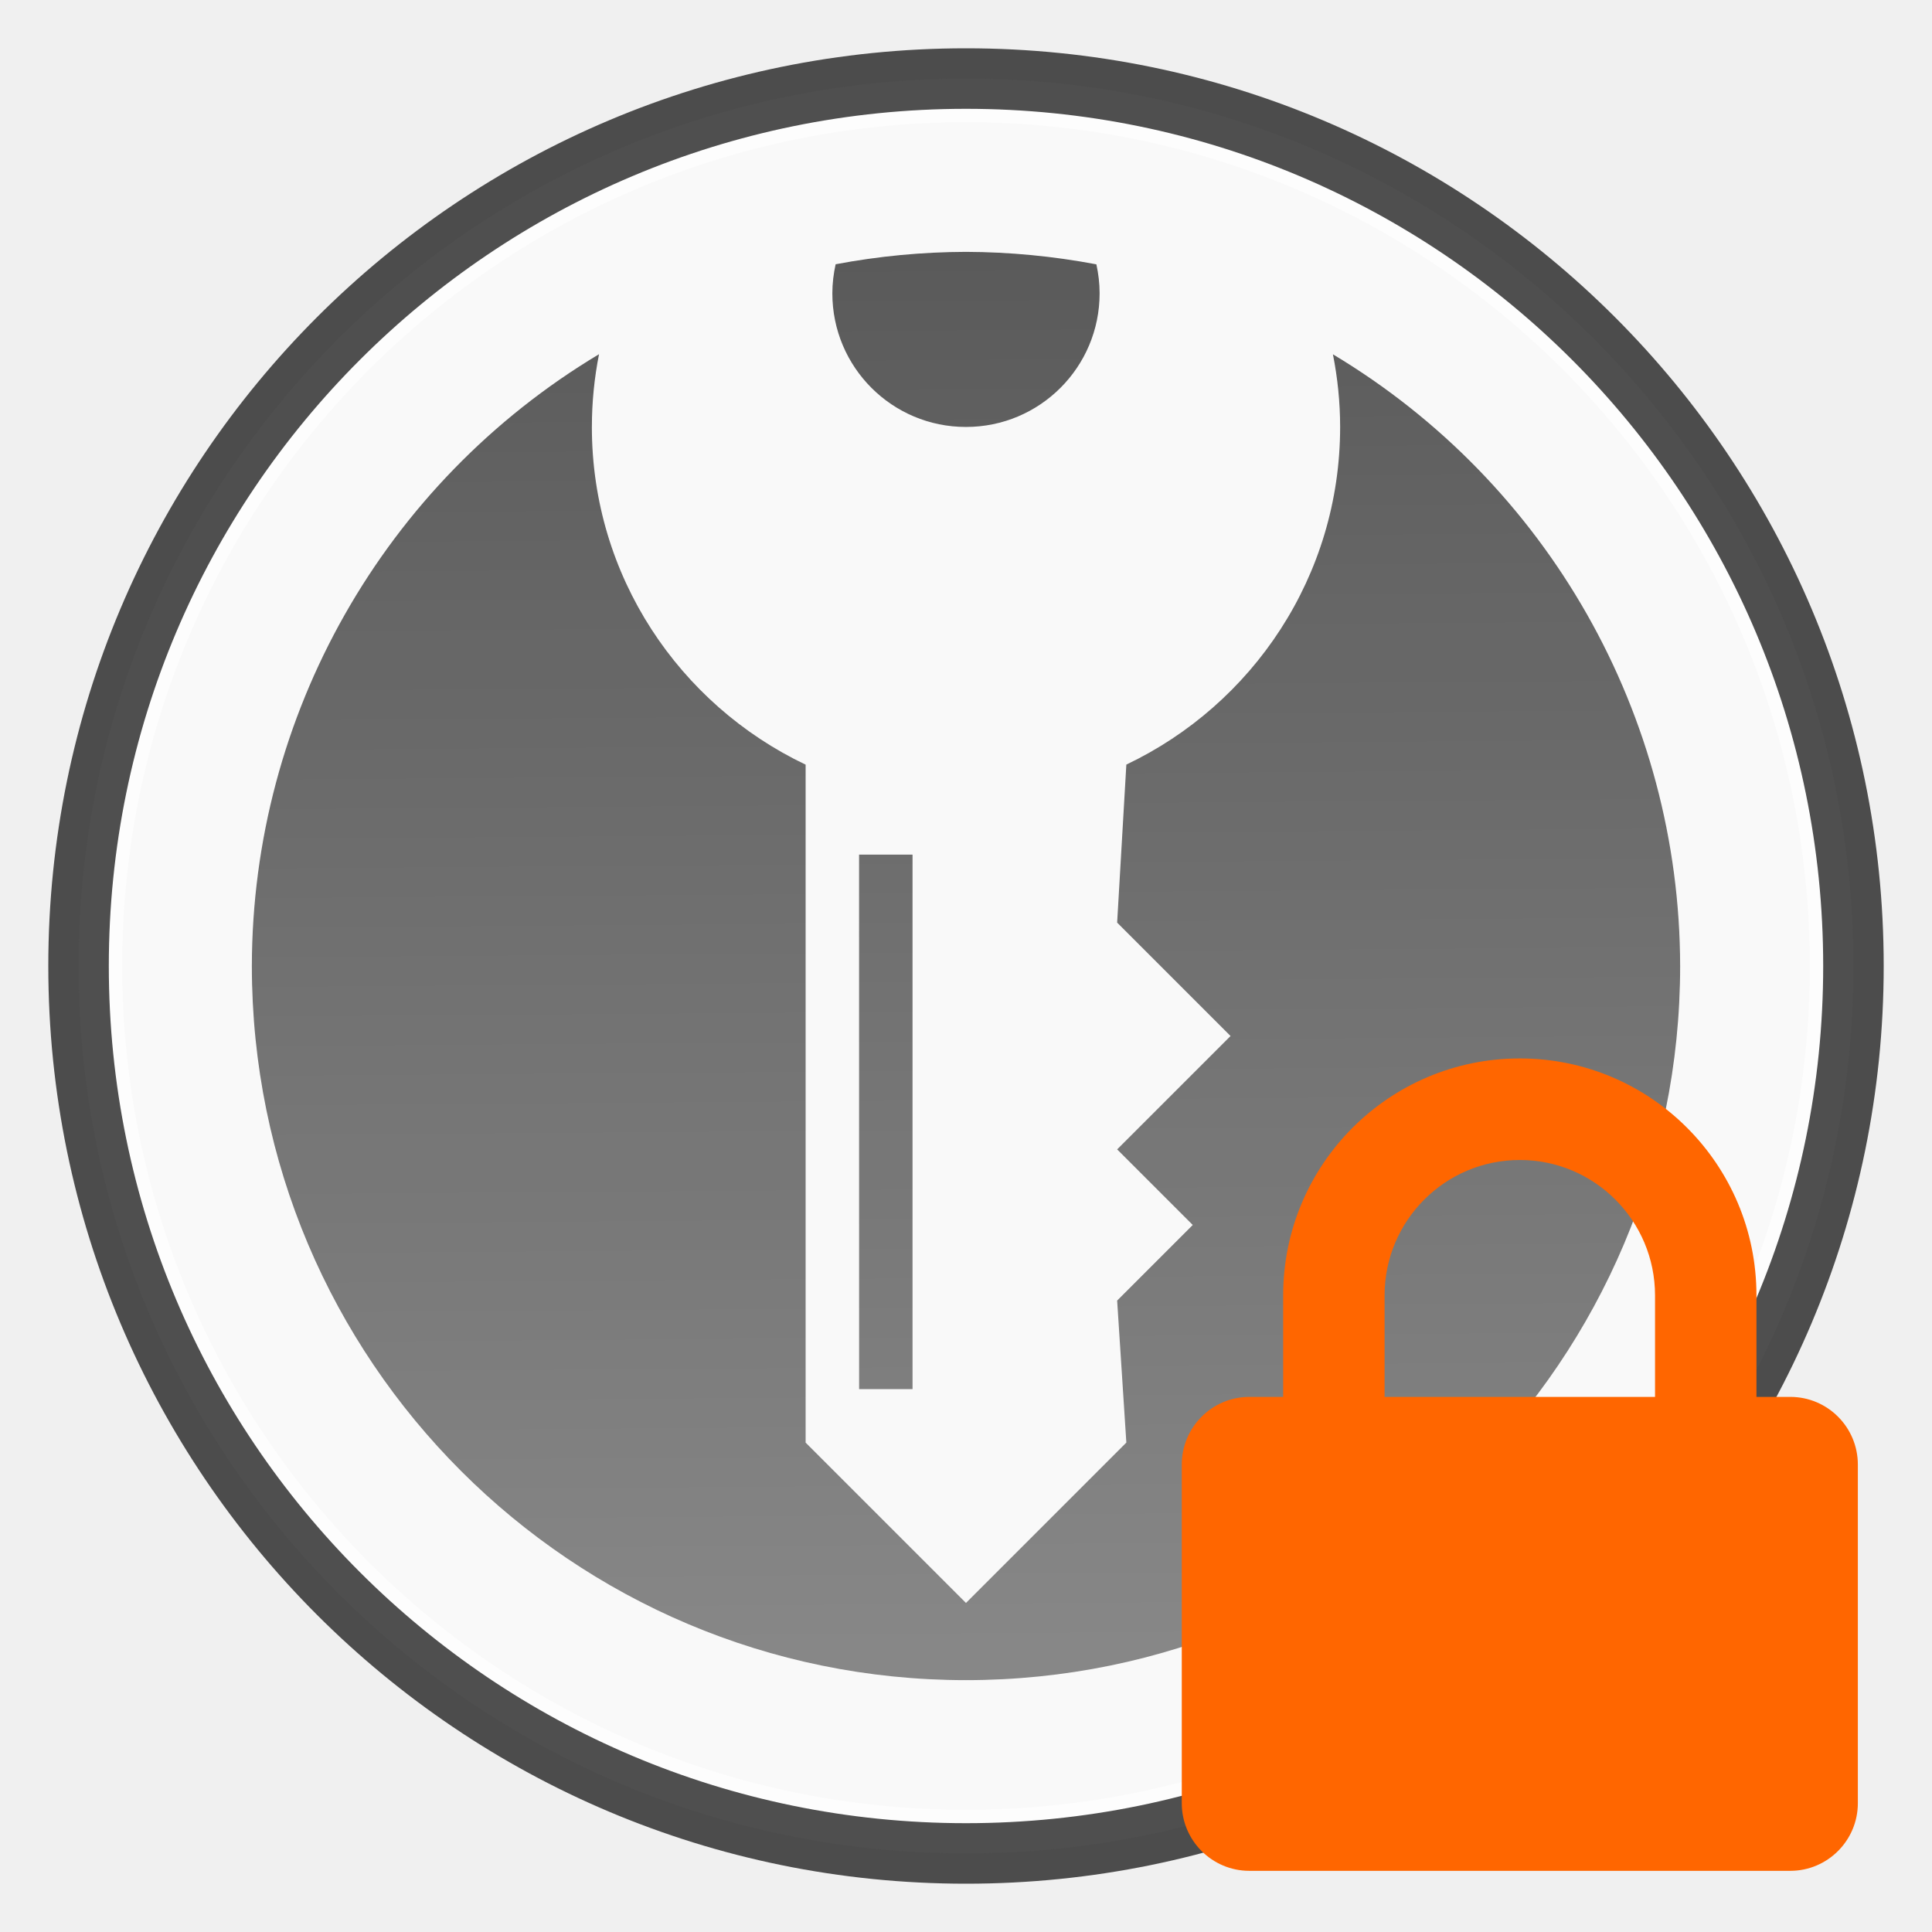
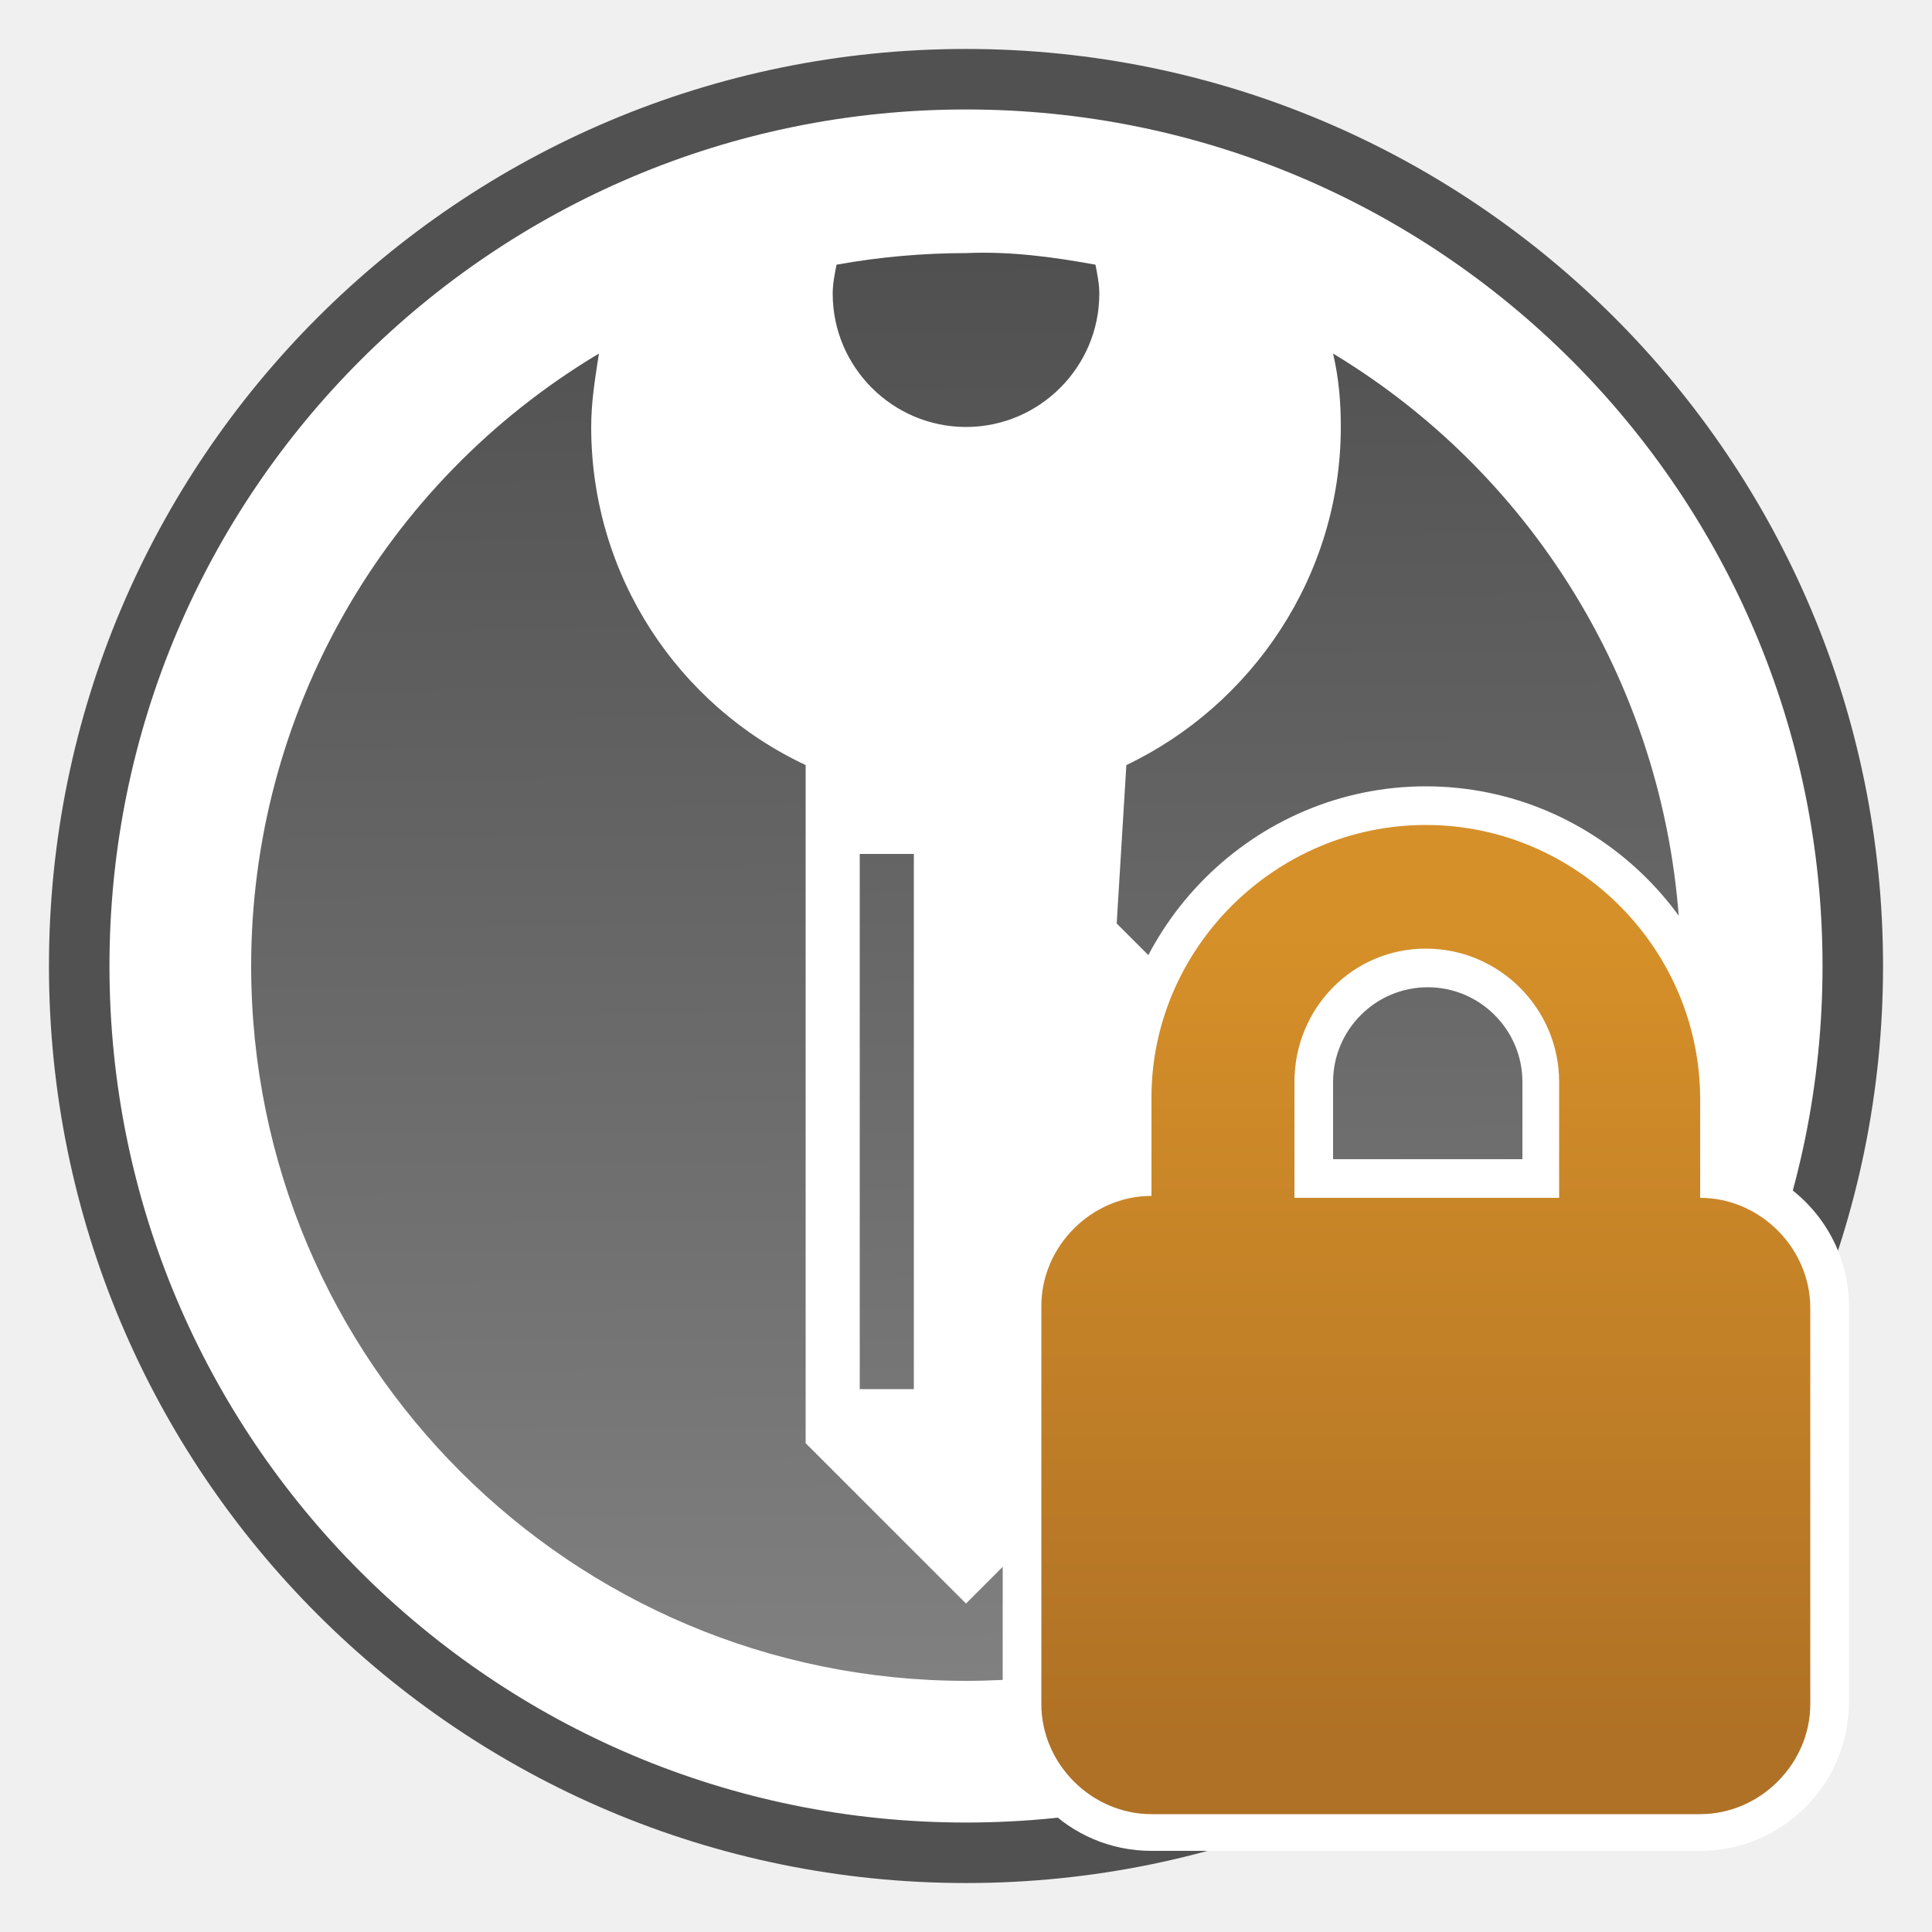
- <svg xmlns="http://www.w3.org/2000/svg" xmlns:ns1="http://www.openswatchbook.org/uri/2009/osb" xmlns:xlink="http://www.w3.org/1999/xlink" width="100" height="100" viewBox="0 0 100 100" id="svg2" version="1.1">
-   <defs id="defs4">
-     <linearGradient id="linearGradient5771" ns1:paint="solid">
-       <stop style="stop-color:#ff4300;stop-opacity:1;" offset="0" id="stop5773" />
-     </linearGradient>
-     <linearGradient id="linearGradient4321" ns1:paint="solid">
-       <stop style="stop-color:#000000;stop-opacity:1;" offset="0" id="stop4323" />
-     </linearGradient>
-     <linearGradient id="linearGradient4257">
-       <stop style="stop-color:#808080;stop-opacity:1" offset="0" id="stop4259" />
-       <stop style="stop-color:#4d4d4d;stop-opacity:1" offset="1" id="stop4261" />
-     </linearGradient>
-     <linearGradient id="linearGradient4153" ns1:paint="solid">
-       <stop style="stop-color:#b3b3b3;stop-opacity:1;" offset="0" id="stop4155" />
-     </linearGradient>
-     <linearGradient xlink:href="#linearGradient4257" id="linearGradient4263" x1="50.099" y1="86.831" x2="49.526" y2="8.677" gradientUnits="userSpaceOnUse" />
-   </defs>
-   <circle cy="50" cx="50" id="path5201" style="opacity:0.871;fill:#ffffff;fill-opacity:1;fill-rule:evenodd;stroke:#000000;stroke-width:3.132;stroke-linecap:round;stroke-linejoin:round;stroke-miterlimit:4;stroke-dasharray:none;stroke-opacity:0.784" r="45.934" />
-   <circle r="42.321" cy="50" cx="50" id="path3336" style="opacity:1;fill:none;fill-opacity:1;fill-rule:evenodd;stroke:none;stroke-width:1.5;stroke-linecap:round;stroke-linejoin:round;stroke-miterlimit:4;stroke-dasharray:none;stroke-opacity:1" />
-   <path id="path4264" d="M 50,6.324 A 43.676,43.676 0 0 0 6.324,50 43.676,43.676 0 0 0 50,93.676 43.676,43.676 0 0 0 93.676,50 43.676,43.676 0 0 0 50,6.324 Z m 0,6.711 c 2.264,0.008 4.523,0.225 6.748,0.646 0.107,0.484 0.168,0.984 0.168,1.5 0,3.823 -3.097,6.918 -6.918,6.916 -3.821,0.002 -6.916,-3.091 -6.916,-6.914 0,-0.518 0.062,-1.02 0.17,-1.506 C 45.477,13.258 47.736,13.042 50,13.035 Z m -18.994,5.299 c -0.241,1.219 -0.371,2.474 -0.371,3.764 0,7.72 4.528,14.368 11.064,17.48 l 0,35.09 8.299,8.299 8.301,-8.301 -0.477,-7.35 3.914,-3.912 -3.914,-3.912 5.871,-5.867 -5.871,-5.871 0.477,-8.178 c 6.538,-3.111 11.066,-9.759 11.066,-17.479 0,-1.287 -0.133,-2.541 -0.373,-3.758 C 80.125,25.007 86.947,37.024 86.965,50 86.964,70.415 70.415,86.964 50,86.965 29.585,86.964 13.036,70.415 13.035,50 13.051,37.022 19.872,25.003 31.006,18.334 Z m 13.459,25.898 2.768,0 0,27.666 -2.766,0 -0.002,-27.664 0,-0.002 z" style="opacity:1;fill:#f9f9f9;fill-opacity:1;fill-rule:evenodd;stroke:none;stroke-width:2.5;stroke-linecap:round;stroke-linejoin:round;stroke-miterlimit:4;stroke-dasharray:none;stroke-opacity:1" />
-   <path id="path3336-3-2-7" d="m 56.748,13.682 c 0.107,0.484 0.168,0.985 0.168,1.501 0,3.823 -3.097,6.918 -6.918,6.916 -3.821,0.002 -6.916,-3.091 -6.916,-6.914 0,-0.518 0.063,-1.021 0.17,-1.507 C 45.477,13.257 47.736,13.043 50,13.036 c 2.264,0.008 4.523,0.225 6.748,0.646 z m -26.113,8.417 c 0,7.72 4.528,14.367 11.064,17.479 l 0,35.091 8.299,8.299 8.301,-8.301 -0.476,-7.349 3.913,-3.913 -3.913,-3.913 5.87,-5.868 -5.87,-5.87 0.476,-8.179 c 6.538,-3.111 11.066,-9.758 11.066,-17.477 0,-1.287 -0.133,-2.542 -0.373,-3.759 11.132,6.668 17.954,18.684 17.972,31.661 C 86.964,70.415 70.415,86.964 50,86.964 29.585,86.964 13.036,70.415 13.036,50 c 0.015,-12.978 6.836,-24.998 17.97,-31.667 -0.241,1.219 -0.371,2.476 -0.37,3.765 z m 13.83,22.135 2.768,0 0,27.666 -2.766,0 -0.002,-27.664 0,-0.002 z" style="opacity:0.94;fill:url(#linearGradient4263);fill-opacity:1;fill-rule:nonzero;stroke:none;stroke-width:0.8;stroke-linecap:round;stroke-linejoin:round;stroke-miterlimit:4;stroke-dasharray:none;stroke-opacity:1" />
-   <path style="clip-rule:evenodd;fill:#ff6600;fill-rule:evenodd;stroke-width:1;stroke-miterlimit:4;stroke-dasharray:none;stroke:none;stroke-opacity:1;stroke-linejoin:round;opacity:1" d="m 92.663,96.834 -27.996,0 c -1.933,0 -3.499,-1.569 -3.499,-3.504 l 0,-17.521 c 0,-1.935 1.567,-3.506 3.499,-3.506 l 1.749,0 0,-5.255 c 0,-6.773 5.484,-12.264 12.249,-12.264 6.764,0 12.249,5.491 12.249,12.264 l 0,5.255 1.749,0 c 1.933,0 3.499,1.569 3.499,3.506 l 0,17.521 c 0,1.933 -1.567,3.504 -3.499,3.504 z M 85.664,67.049 c 0,-3.87 -3.134,-7.008 -6.999,-7.008 -3.865,0 -6.999,3.138 -6.999,7.008 l 0,5.255 13.998,0 0,-5.255 z" id="path3" />
+ <svg xmlns="http://www.w3.org/2000/svg" id="svg2" viewBox="0 0 100 100" style="enable-background:new 0 0 100 100">
+   <style>.st0{fill-rule:evenodd;clip-rule:evenodd;fill:#fff;stroke:#515151;stroke-width:3.132;stroke-linecap:round;stroke-linejoin:round}.st1{fill:none}.st2{fill:url(#path3336-3-2-7_1_)}.st3{fill:url(#SVGID_1_)}.st4{fill:#fff}</style>
+   <circle id="path5201" class="st0" cx="50" cy="50" r="45.9" />
+   <circle id="path3336" class="st1" cx="50" cy="50" r="42.3" />
+   <linearGradient id="path3336-3-2-7_1_" gradientUnits="userSpaceOnUse" x1="50.269" y1="1570.83" x2="49.697" y2="1492.676" gradientTransform="matrix(1 0 0 1 0 -1484)">
+     <stop offset="0" style="stop-color:gray" />
+     <stop offset="1" style="stop-color:#4d4d4d" />
+   </linearGradient>
+   <path id="path3336-3-2-7" class="st2" d="M56.7 13.7c.1.5.2 1 .2 1.5.0 3.8-3.1 6.9-6.9 6.9-3.8.0-6.9-3.1-6.9-6.9.0-.5.1-1 .2-1.5 2.2-.4 4.5-.6 6.7-.6C52.3 13 54.5 13.3 56.7 13.7zM30.6 22.1c0 7.7 4.5 14.4 11.1 17.5v35.1L50 83l8.3-8.3-.5-7.3 3.9-3.9-3.9-3.9 5.9-5.9-5.9-5.9.5-8.2c6.5-3.1 11.1-9.8 11.1-17.5.0-1.3-.1-2.5-.4-3.8C80.1 25 86.9 37 87 50c0 20.4-16.5 37-37 37-20.4.0-37-16.5-37-37 0-13 6.8-25 18-31.7C30.8 19.6 30.6 20.8 30.6 22.1zM44.5 44.2h2.8v27.7h-2.8V44.2v0 0z" />
+   <linearGradient id="SVGID_1_" gradientUnits="userSpaceOnUse" x1="73.8" y1="-690.248" x2="73.8" y2="-732.114" gradientTransform="matrix(1 0 0 -1 0 -642.1102)">
+     <stop offset="0" style="stop-color:#d69029" />
+     <stop offset="1" style="stop-color:#af7125" />
+   </linearGradient>
+   <path class="st3" d="M59.6 94.8c-3.7.0-6.7-3-6.7-6.7V67.6c0-3.3 2.5-6.1 5.7-6.6v-4.1c0-8.4 6.8-15.2 15.2-15.2S89 48.5 89 56.9V61c3.2.5 5.7 3.3 5.7 6.6v20.5c0 3.7-3 6.7-6.7 6.7.0.0-28.4.0-28.4.0zM79.7 61v-5c0-3.2-2.6-5.9-5.9-5.9S68 52.7 68 56v5H79.7z" />
+   <path class="st4" d="M73.8 42.7c7.8.0 14.2 6.4 14.2 14.2V62c3.1.0 5.7 2.6 5.7 5.7v20.5c0 3.1-2.6 5.7-5.7 5.7H59.6c-3.1.0-5.7-2.6-5.7-5.7V67.6c0-3.1 2.6-5.7 5.7-5.7v-5.1C59.6 49.1 66 42.7 73.8 42.7M67 62h13.7v-6c0-3.8-3.1-6.9-6.9-6.9C70 49.1 67 52.2 67 56v6M73.8 40.7c-8.9.0-16.2 7.3-16.2 16.2v3.3c-3.3.9-5.7 3.9-5.7 7.4v20.5c0 4.2 3.4 7.7 7.7 7.7H88c4.2.0 7.7-3.4 7.7-7.7V67.6c0-3.5-2.4-6.5-5.7-7.4v-3.3C90 48 82.7 40.7 73.8 40.7v0zM69 60v-4c0-2.7 2.2-4.9 4.9-4.9 2.7.0 4.9 2.2 4.9 4.9v4H69v0z" />
</svg>
